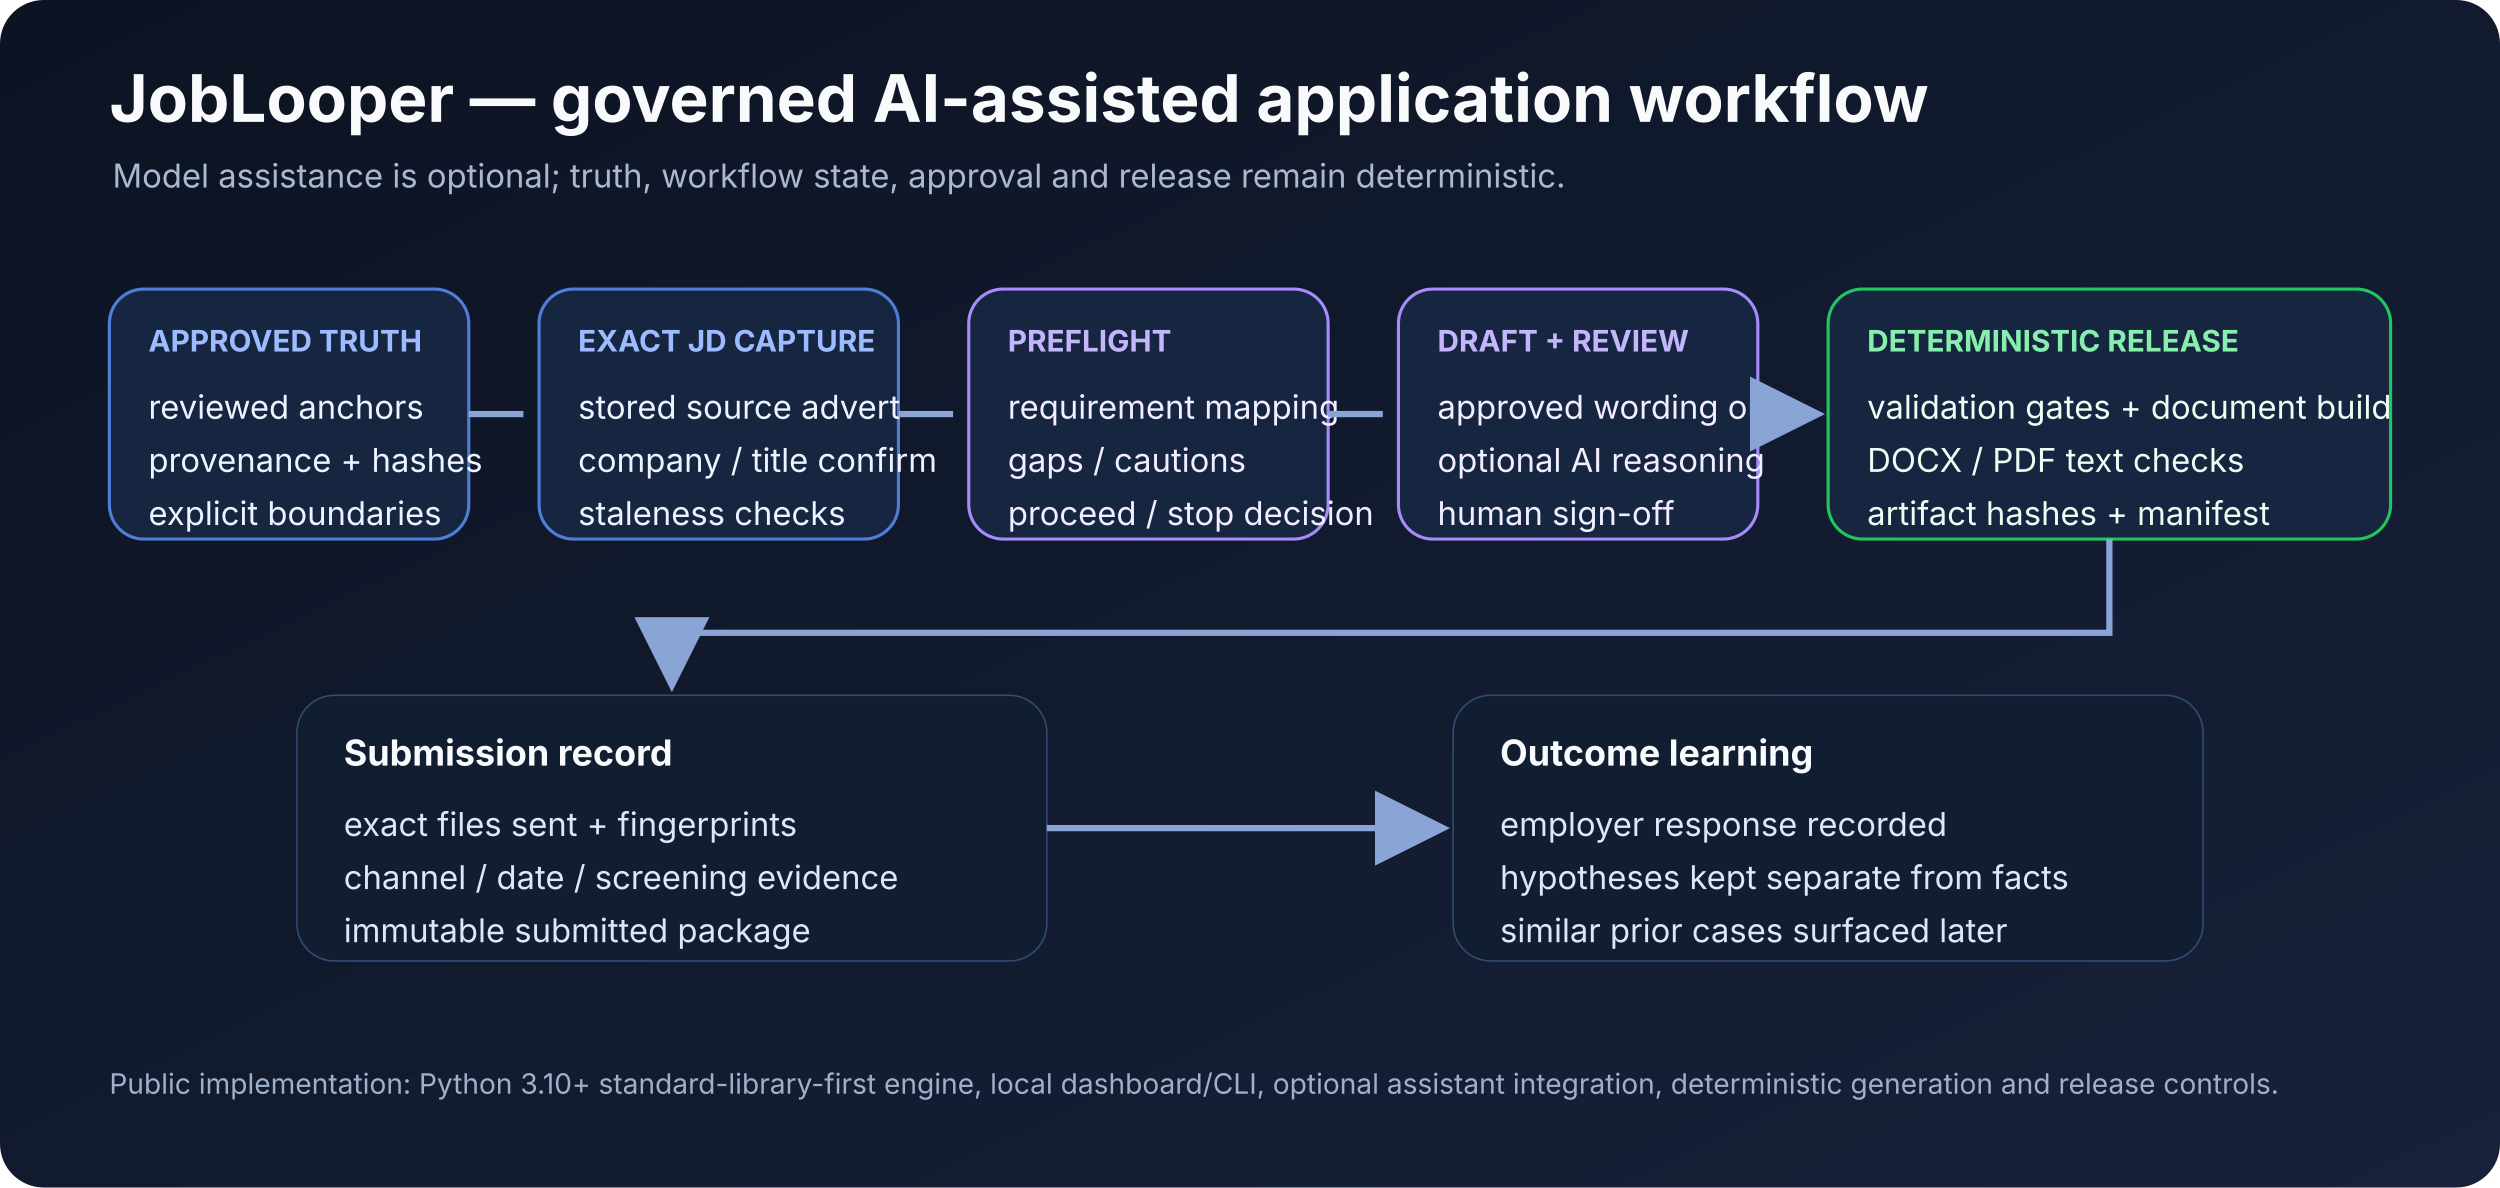
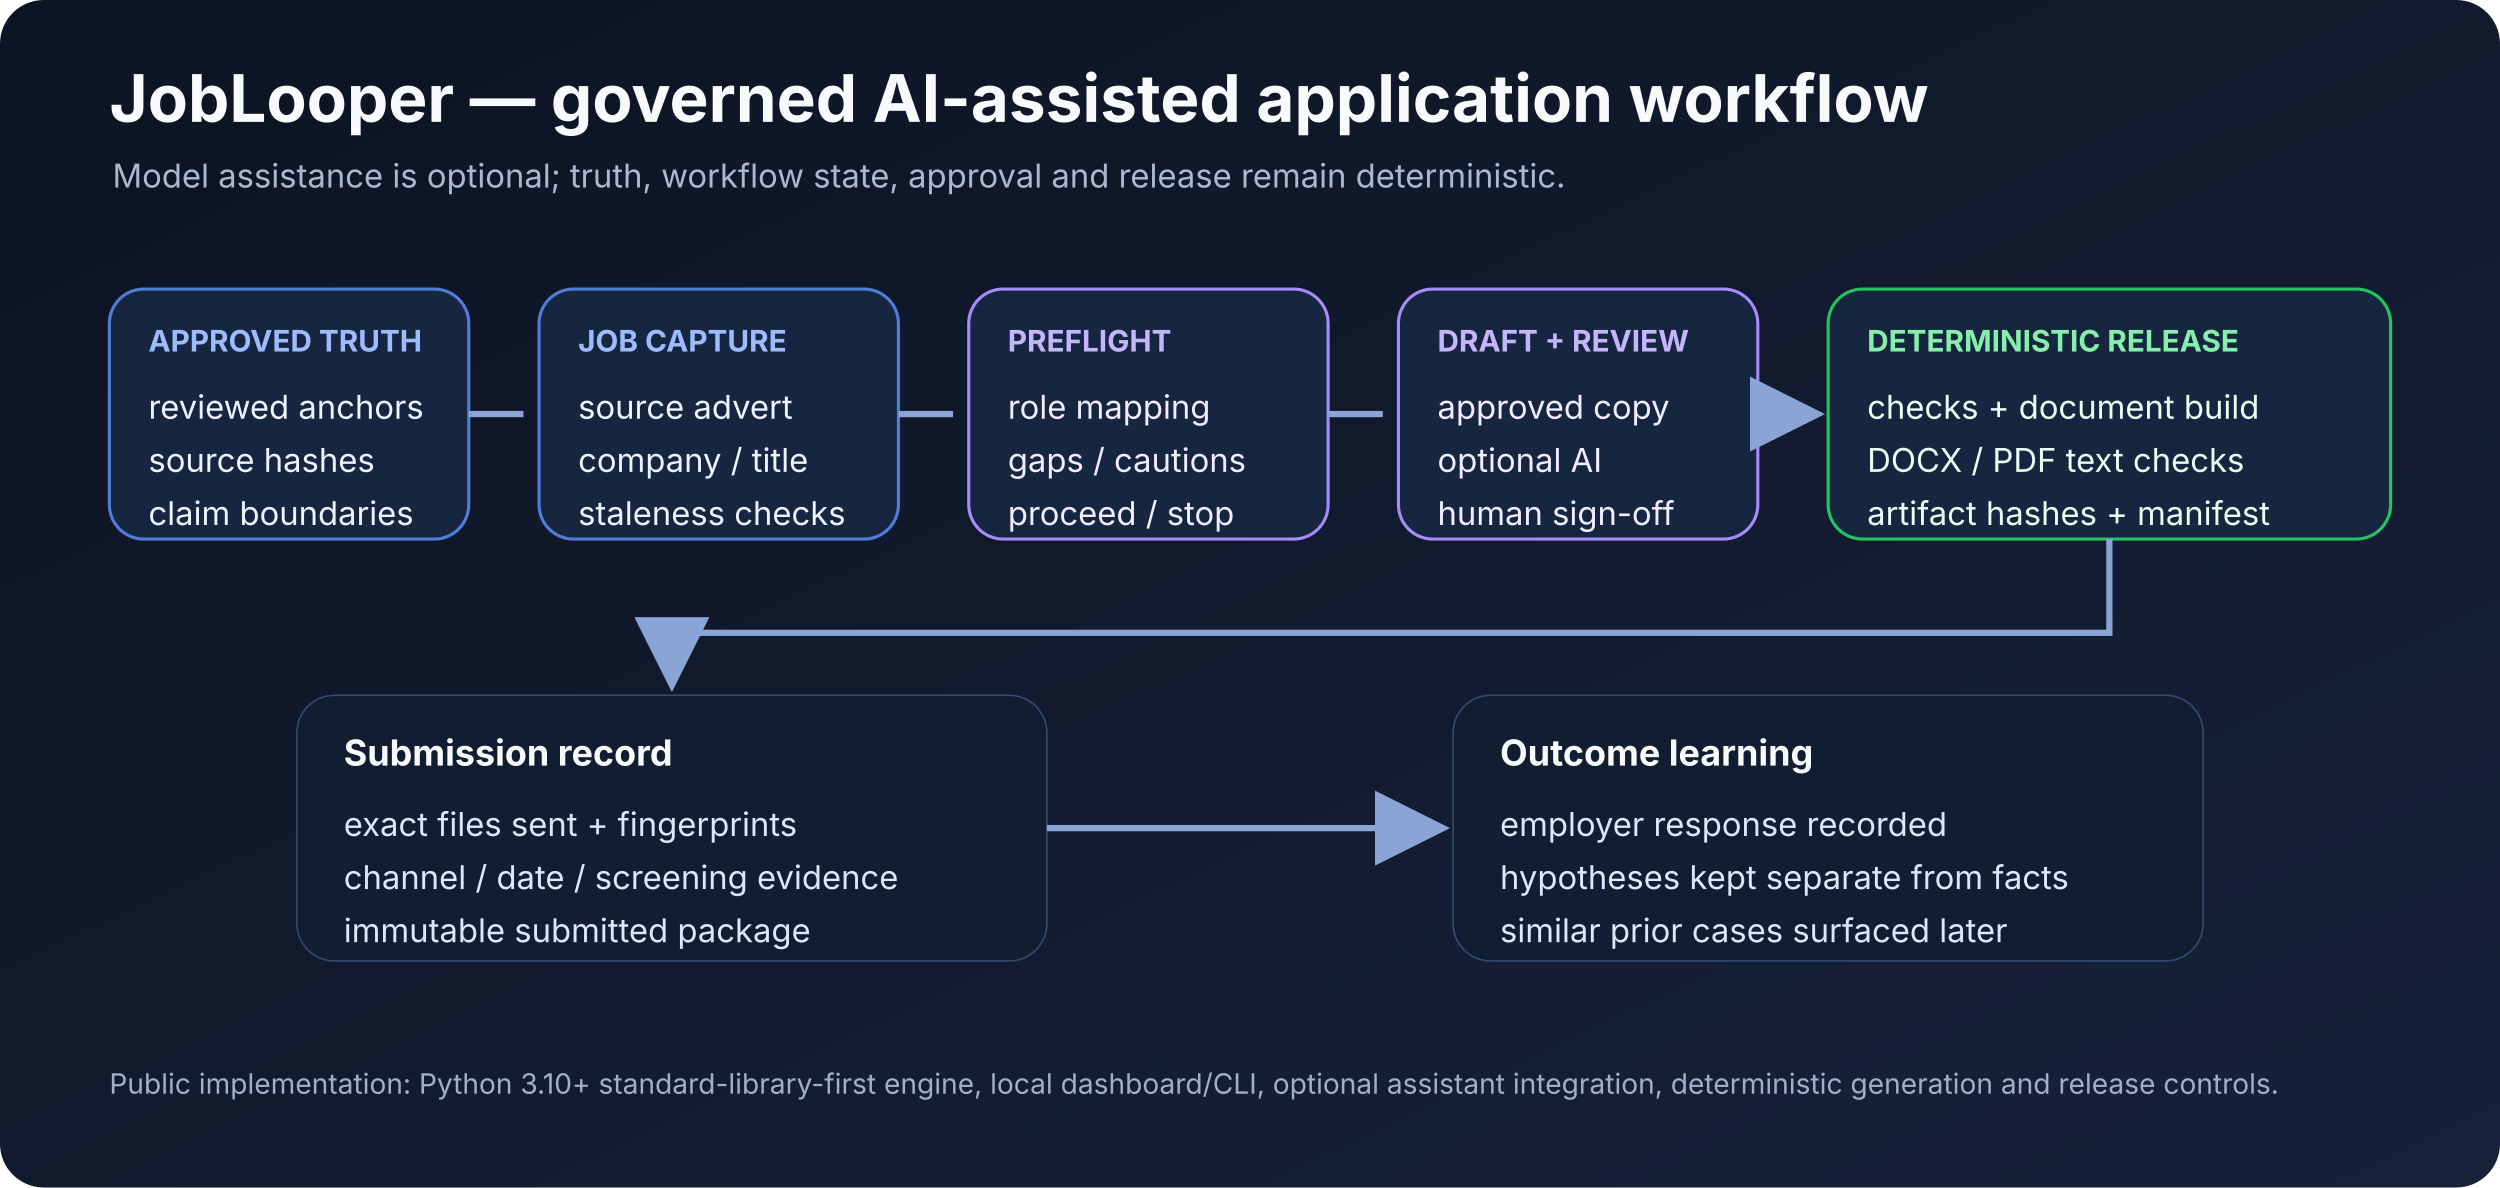
<svg xmlns="http://www.w3.org/2000/svg" width="1600" height="760" viewBox="0 0 1600 760" role="img" aria-labelledby="title desc">
  <defs>
    <linearGradient id="bg" x1="0" y1="0" x2="1" y2="1">
      <stop offset="0" stop-color="#0c1322" />
      <stop offset="1" stop-color="#17213a" />
    </linearGradient>
    <marker id="arrow" markerWidth="12" markerHeight="12" refX="10" refY="6" orient="auto">
      <path d="M0,0 L12,6 L0,12 z" fill="#8aa4d6" />
    </marker>
  </defs>
  <rect width="1600" height="760" rx="28" fill="url(#bg)" />
  <text x="70" y="78" fill="#f8fafc" font-family="Inter,Segoe UI,Arial,sans-serif" font-size="42" font-weight="700">JobLooper — governed AI-assisted application workflow</text>
  <text x="72" y="120" fill="#aab8d2" font-family="Inter,Segoe UI,Arial,sans-serif" font-size="21">Model assistance is optional; truth, workflow state, approval and release remain deterministic.</text>
  <g font-family="Inter,Segoe UI,Arial,sans-serif">
    <rect x="70" y="185" width="230" height="160" rx="22" fill="#162540" stroke="#4f7dd8" stroke-width="2" />
    <text x="95" y="225" fill="#9dbbff" font-size="19" font-weight="700">APPROVED TRUTH</text>
    <text x="95" y="268" fill="#edf4ff" font-size="21">
      <tspan x="95">reviewed anchors</tspan>
-       <tspan x="95" dy="34">provenance + hashes</tspan>
-       <tspan x="95" dy="34">explicit boundaries</tspan>
+       <tspan x="95" dy="34">source hashes</tspan>
+       <tspan x="95" dy="34">claim boundaries</tspan>
    </text>
    <rect x="345" y="185" width="230" height="160" rx="22" fill="#162540" stroke="#4f7dd8" stroke-width="2" />
-     <text x="370" y="225" fill="#9dbbff" font-size="19" font-weight="700">EXACT JD CAPTURE</text>
+     <text x="370" y="225" fill="#9dbbff" font-size="19" font-weight="700">JOB CAPTURE</text>
    <text x="370" y="268" fill="#edf4ff" font-size="21">
-       <tspan x="370">stored source advert</tspan>
-       <tspan x="370" dy="34">company / title confirm</tspan>
+       <tspan x="370">source advert</tspan>
+       <tspan x="370" dy="34">company / title</tspan>
      <tspan x="370" dy="34">staleness checks</tspan>
    </text>
    <rect x="620" y="185" width="230" height="160" rx="22" fill="#162540" stroke="#a78bfa" stroke-width="2" />
    <text x="645" y="225" fill="#c4b5fd" font-size="19" font-weight="700">PREFLIGHT</text>
    <text x="645" y="268" fill="#f2edff" font-size="21">
-       <tspan x="645">requirement mapping</tspan>
+       <tspan x="645">role mapping</tspan>
      <tspan x="645" dy="34">gaps / cautions</tspan>
-       <tspan x="645" dy="34">proceed / stop decision</tspan>
+       <tspan x="645" dy="34">proceed / stop</tspan>
    </text>
    <rect x="895" y="185" width="230" height="160" rx="22" fill="#162540" stroke="#a78bfa" stroke-width="2" />
    <text x="920" y="225" fill="#c4b5fd" font-size="19" font-weight="700">DRAFT + REVIEW</text>
    <text x="920" y="268" fill="#f2edff" font-size="21">
-       <tspan x="920">approved wording only</tspan>
-       <tspan x="920" dy="34">optional AI reasoning</tspan>
+       <tspan x="920">approved copy</tspan>
+       <tspan x="920" dy="34">optional AI</tspan>
      <tspan x="920" dy="34">human sign-off</tspan>
    </text>
    <rect x="1170" y="185" width="360" height="160" rx="22" fill="#162540" stroke="#22c55e" stroke-width="2" />
    <text x="1195" y="225" fill="#86efac" font-size="19" font-weight="700">DETERMINISTIC RELEASE</text>
    <text x="1195" y="268" fill="#edfff3" font-size="21">
-       <tspan x="1195">validation gates + document build</tspan>
+       <tspan x="1195">checks + document build</tspan>
      <tspan x="1195" dy="34">DOCX / PDF text checks</tspan>
      <tspan x="1195" dy="34">artifact hashes + manifest</tspan>
    </text>
    <path d="M300 265 H335 M575 265 H610 M850 265 H885 M1125 265 H1160" stroke="#8aa4d6" stroke-width="4" marker-end="url(#arrow)" />
    <rect x="190" y="445" width="480" height="170" rx="24" fill="#111d31" stroke="#334c74" />
    <text x="220" y="490" fill="#f8fafc" font-size="23" font-weight="700">Submission record</text>
    <text x="220" y="535" fill="#dbe7fa" font-size="21">
      <tspan x="220">exact files sent + fingerprints</tspan>
      <tspan x="220" dy="34">channel / date / screening evidence</tspan>
      <tspan x="220" dy="34">immutable submitted package</tspan>
    </text>
    <rect x="930" y="445" width="480" height="170" rx="24" fill="#111d31" stroke="#334c74" />
    <text x="960" y="490" fill="#f8fafc" font-size="23" font-weight="700">Outcome learning</text>
    <text x="960" y="535" fill="#dbe7fa" font-size="21">
      <tspan x="960">employer response recorded</tspan>
      <tspan x="960" dy="34">hypotheses kept separate from facts</tspan>
      <tspan x="960" dy="34">similar prior cases surfaced later</tspan>
    </text>
    <path d="M1350 345 V405 H430 V435" stroke="#8aa4d6" stroke-width="4" fill="none" marker-end="url(#arrow)" />
    <path d="M670 530 H920" stroke="#8aa4d6" stroke-width="4" marker-end="url(#arrow)" />
    <text x="70" y="700" fill="#9fb0ca" font-size="18">Public implementation: Python 3.10+ standard-library-first engine, local dashboard/CLI, optional assistant integration, deterministic generation and release controls.</text>
  </g>
</svg>
